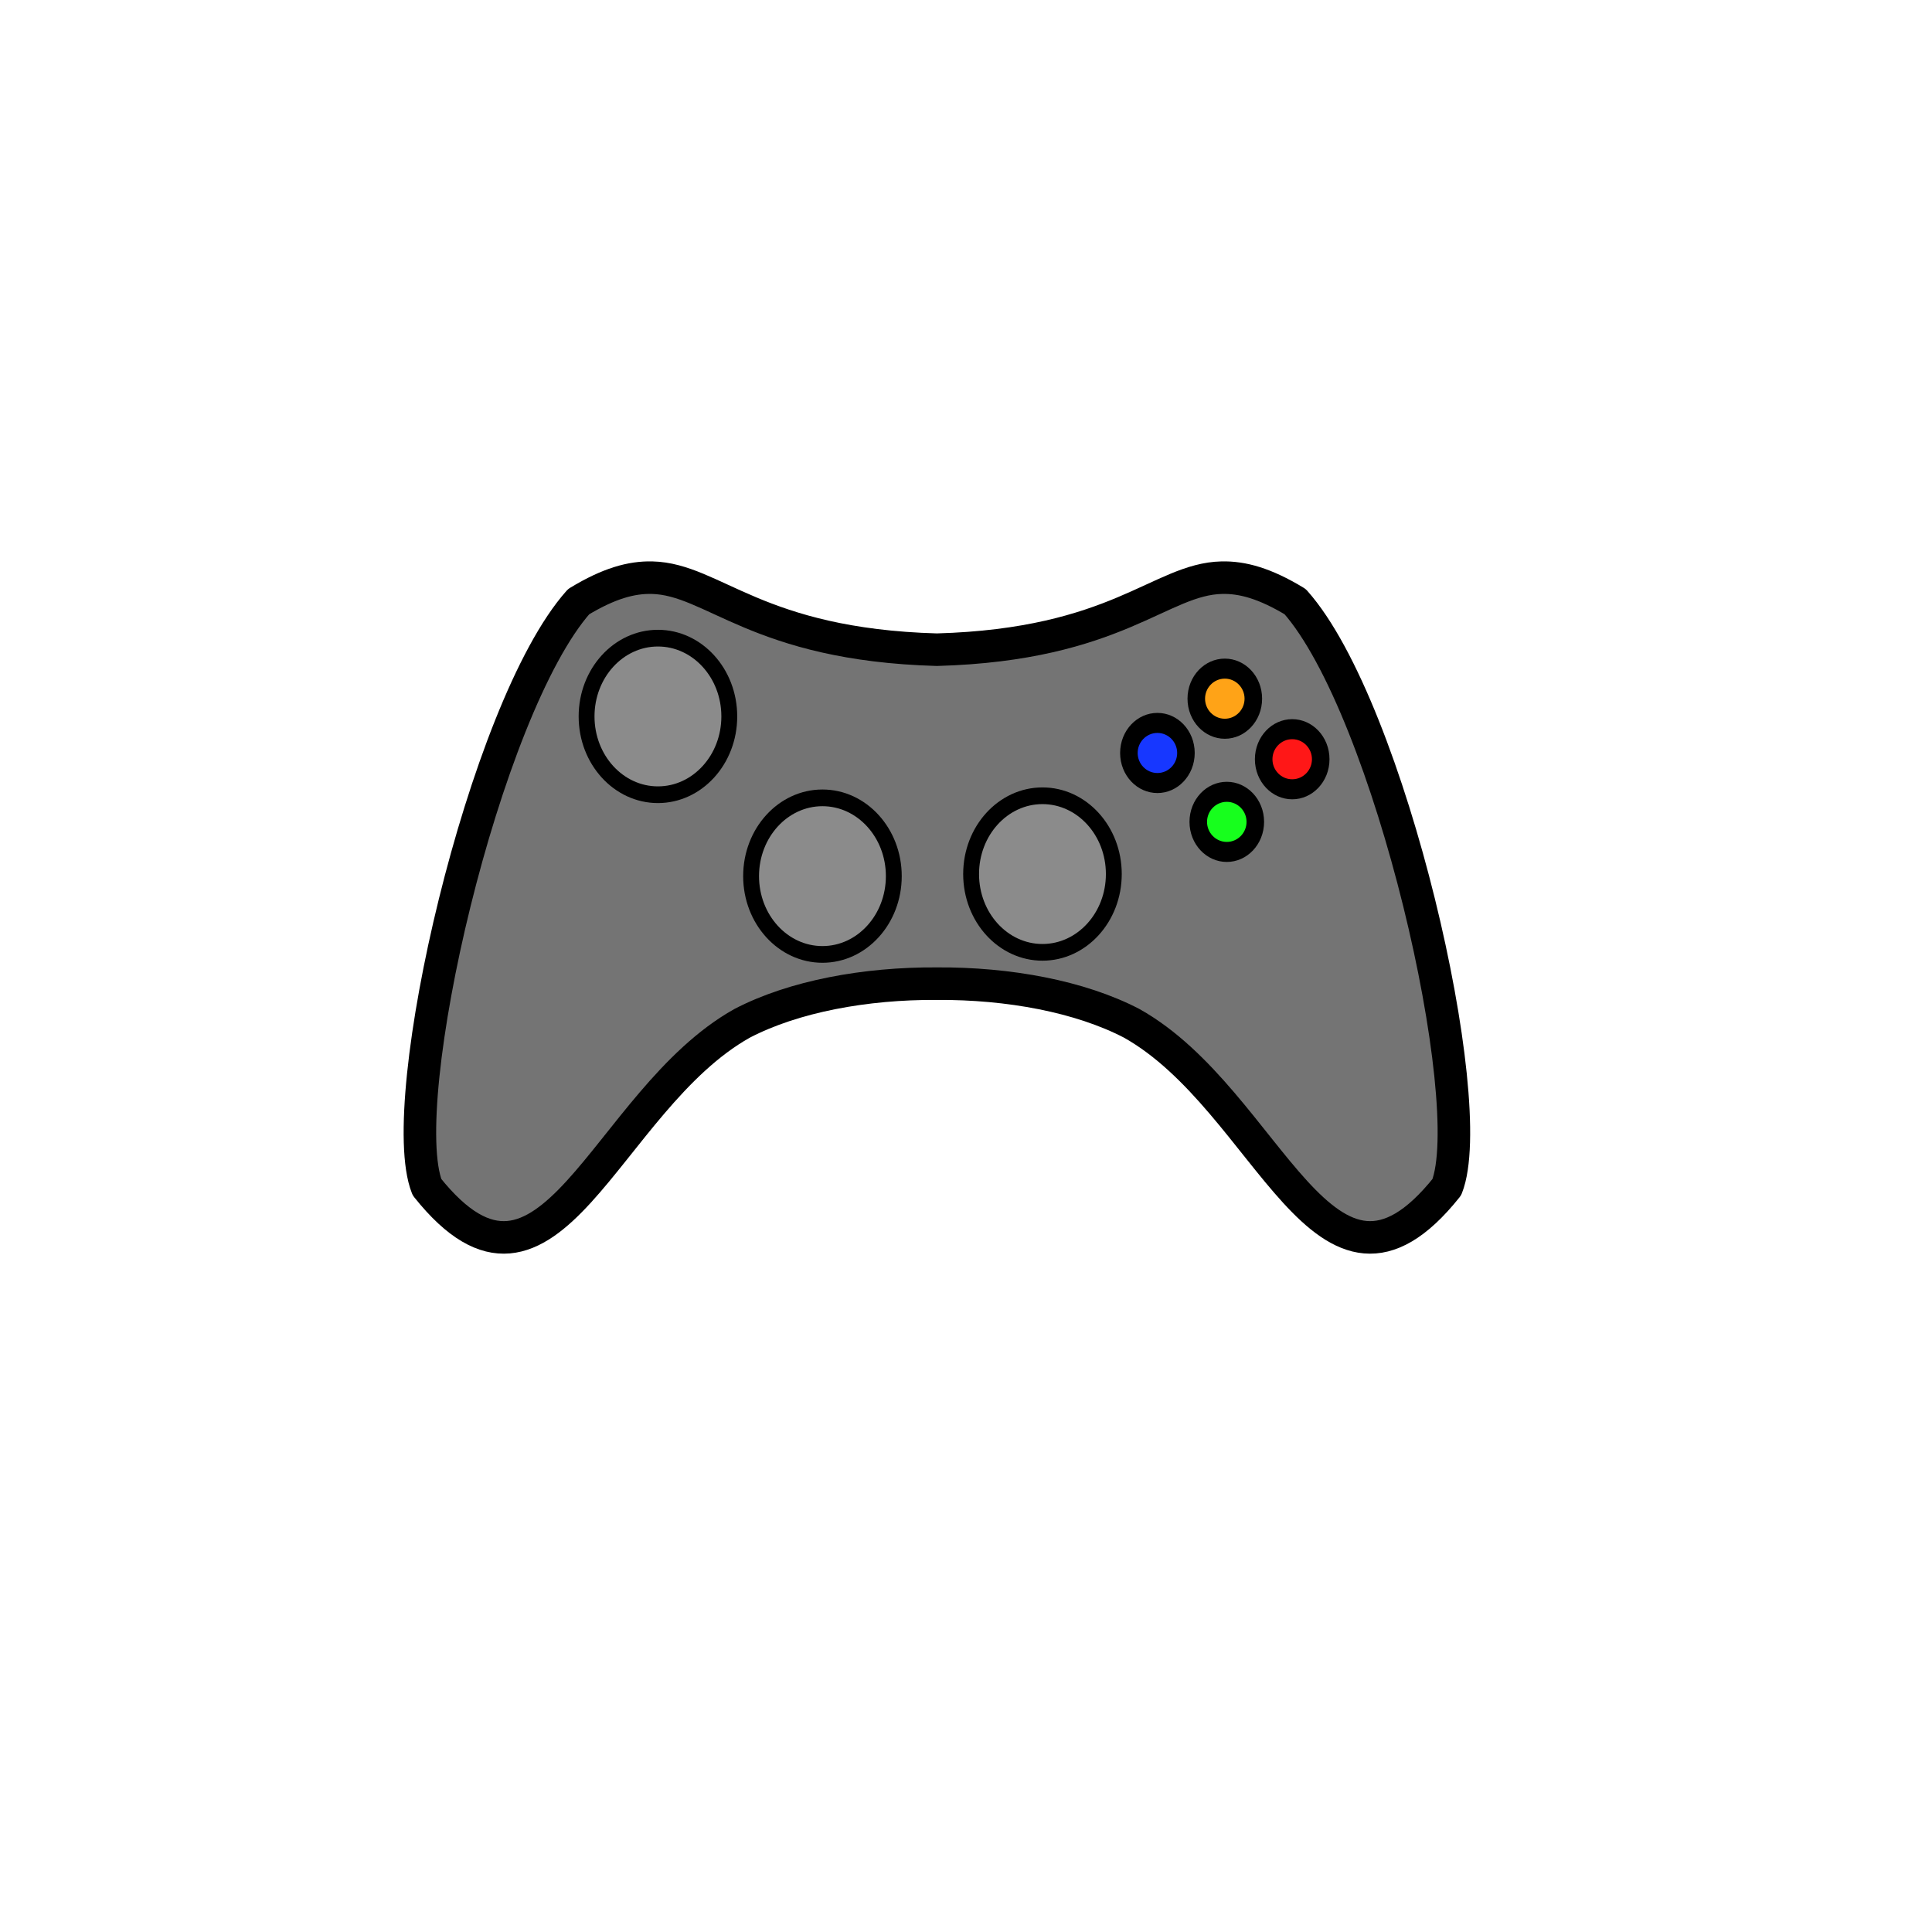
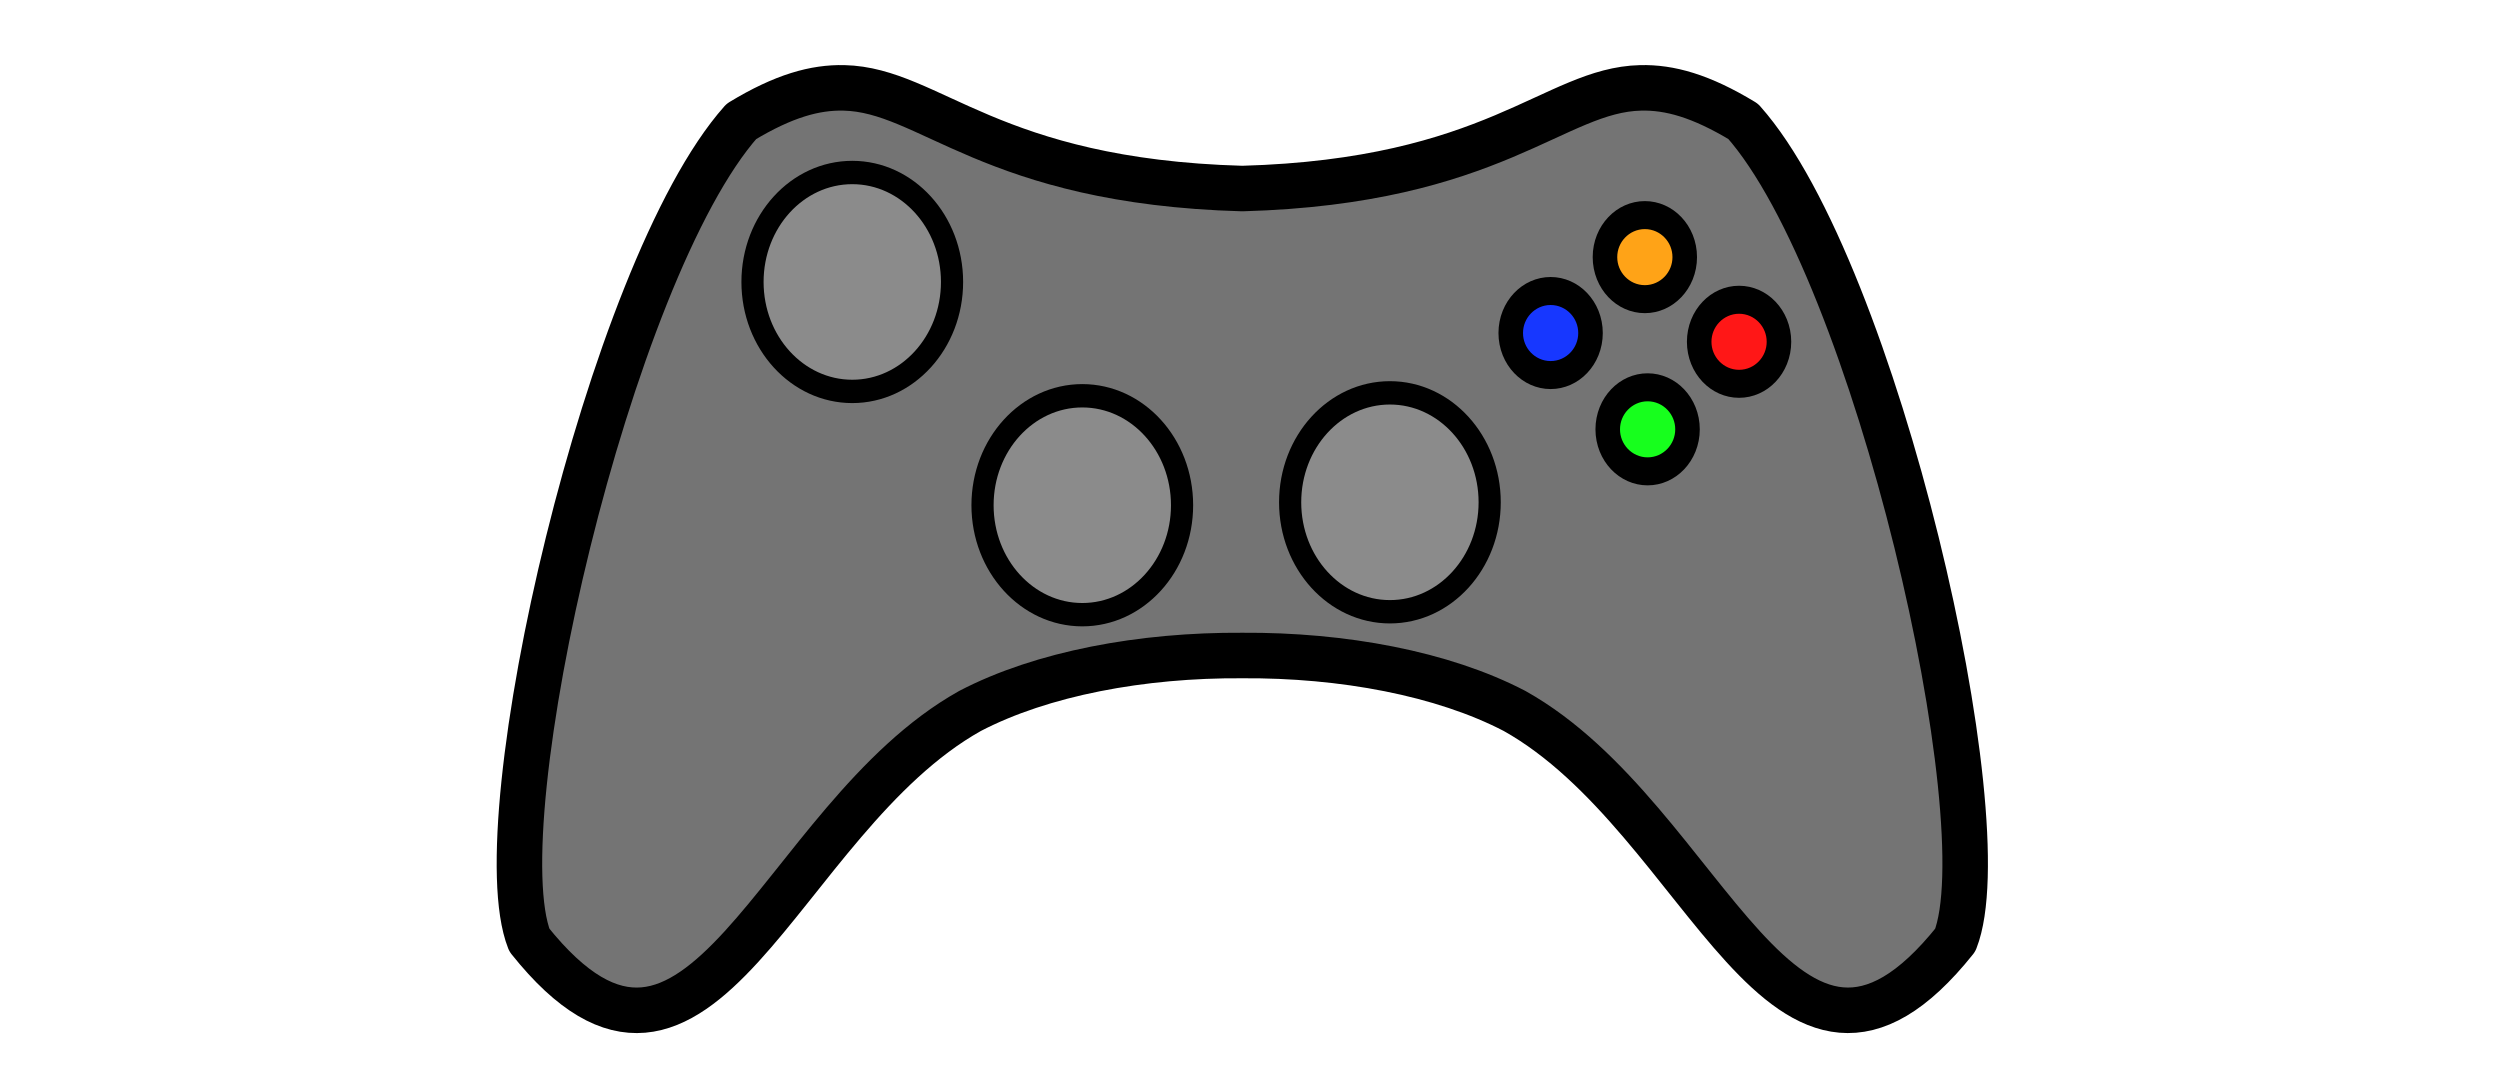
- <svg xmlns="http://www.w3.org/2000/svg" version="1.1" id="svg2" height="50" width="50">
+ <svg xmlns="http://www.w3.org/2000/svg" version="1.1" id="svg2" height="40.3" width="92.55">
  <defs id="defs4" />
-   <g transform="translate(0,-1002.362)" id="layer1">
-     <rect style="fill:#8b8b8b;fill-opacity:1;stroke:#000000;stroke-width:1.014;stroke-linejoin:round;stroke-miterlimit:4;stroke-opacity:1;stroke-dasharray:none" id="rect3016" width="40.261" height="14.135" x="1.967" y="976.804" ry="0" />
-     <path style="fill:none;stroke:#000000;stroke-width:1.7;stroke-linecap:butt;stroke-linejoin:miter;stroke-miterlimit:4;stroke-opacity:1;stroke-dasharray:none" d="m 15.284,987.309 12.875,0.125" id="path3786" />
-     <path style="fill:none;stroke:#000000;stroke-width:1.694px;stroke-linecap:butt;stroke-linejoin:miter;stroke-opacity:1" d="m 4.069,980.487 1.961,0" id="path3788" />
-     <path style="fill:none;stroke:#000000;stroke-width:1.694px;stroke-linecap:butt;stroke-linejoin:miter;stroke-opacity:1" d="m 3.999,982.649 3.773,0" id="path3788-8" />
-     <path style="fill:none;stroke:#000000;stroke-width:1.694px;stroke-linecap:butt;stroke-linejoin:miter;stroke-opacity:1" d="m 7.337,980.384 1.961,0" id="path3788-86" />
-     <path style="fill:none;stroke:#000000;stroke-width:1.694px;stroke-linecap:butt;stroke-linejoin:miter;stroke-opacity:1" d="m 8.971,982.546 1.961,0" id="path3788-0" />
-     <path style="fill:none;stroke:#000000;stroke-width:1.694px;stroke-linecap:butt;stroke-linejoin:miter;stroke-opacity:1" d="m 10.713,980.384 1.961,0" id="path3788-8-1" />
-     <path style="fill:none;stroke:#000000;stroke-width:1.694px;stroke-linecap:butt;stroke-linejoin:miter;stroke-opacity:1" d="m 12.238,982.649 1.961,0" id="path3788-86-6" />
-     <path style="fill:none;stroke:#000000;stroke-width:1.694px;stroke-linecap:butt;stroke-linejoin:miter;stroke-opacity:1" d="m 14.254,980.487 1.961,0" id="path3788-81" />
-     <path style="fill:none;stroke:#000000;stroke-width:1.694px;stroke-linecap:butt;stroke-linejoin:miter;stroke-opacity:1" d="m 15.996,982.649 1.961,0" id="path3788-8-4" />
-     <path style="fill:none;stroke:#000000;stroke-width:1.694px;stroke-linecap:butt;stroke-linejoin:miter;stroke-opacity:1" d="m 17.521,980.384 1.961,0" id="path3788-86-62" />
-     <path style="fill:none;stroke:#000000;stroke-width:1.694px;stroke-linecap:butt;stroke-linejoin:miter;stroke-opacity:1" d="m 19.155,982.546 1.961,0" id="path3788-0-7" />
-     <path style="fill:none;stroke:#000000;stroke-width:1.694px;stroke-linecap:butt;stroke-linejoin:miter;stroke-opacity:1" d="m 20.898,980.384 1.961,0" id="path3788-8-1-2" />
-     <path style="fill:none;stroke:#000000;stroke-width:1.694px;stroke-linecap:butt;stroke-linejoin:miter;stroke-opacity:1" d="m 22.423,982.649 1.961,0" id="path3788-86-6-2" />
-     <path style="fill:none;stroke:#000000;stroke-width:1.694px;stroke-linecap:butt;stroke-linejoin:miter;stroke-opacity:1" d="m 24.275,980.384 1.961,0" id="path3788-81-5" />
-     <path style="fill:none;stroke:#000000;stroke-width:1.694px;stroke-linecap:butt;stroke-linejoin:miter;stroke-opacity:1" d="m 26.018,982.546 1.961,0" id="path3788-8-4-9" />
-     <path style="fill:none;stroke:#000000;stroke-width:1.694px;stroke-linecap:butt;stroke-linejoin:miter;stroke-opacity:1" d="m 27.543,980.281 1.961,0" id="path3788-86-62-6" />
-     <path style="fill:none;stroke:#000000;stroke-width:1.694px;stroke-linecap:butt;stroke-linejoin:miter;stroke-opacity:1" d="m 29.177,982.443 1.961,0" id="path3788-0-7-6" />
-     <path style="fill:none;stroke:#000000;stroke-width:1.694px;stroke-linecap:butt;stroke-linejoin:miter;stroke-opacity:1" d="m 30.92,980.281 3.148,0" id="path3788-8-1-2-3" />
-     <path style="fill:none;stroke:#000000;stroke-width:1.694px;stroke-linecap:butt;stroke-linejoin:miter;stroke-opacity:1" d="m 32.445,982.546 1.961,0" id="path3788-86-6-2-1" />
-     <path style="fill:none;stroke:#000000;stroke-width:1.694px;stroke-linecap:butt;stroke-linejoin:miter;stroke-opacity:1" d="m 35.46,980.309 3.929,0" id="path3788-8-8" />
-     <path style="fill:none;stroke:#000000;stroke-width:1.694px;stroke-linecap:butt;stroke-linejoin:miter;stroke-opacity:1" d="m 35.616,982.528 2.961,-0.031 -0.012,2.156 -1.031,3e-4 0,-1.969" id="path3788-8-8-8" />
-     <path style="fill:none;stroke:#000000;stroke-width:1.694px;stroke-linecap:butt;stroke-linejoin:miter;stroke-opacity:1" d="m 4.038,984.893 1.961,0" id="path3788-5" />
-     <path style="fill:none;stroke:#000000;stroke-width:1.694px;stroke-linecap:butt;stroke-linejoin:miter;stroke-opacity:1" d="m 3.968,987.055 3.773,0" id="path3788-8-12" />
-     <path style="fill:none;stroke:#000000;stroke-width:1.694px;stroke-linecap:butt;stroke-linejoin:miter;stroke-opacity:1" d="m 7.306,984.79 1.961,0" id="path3788-86-9" />
-     <path style="fill:none;stroke:#000000;stroke-width:1.694px;stroke-linecap:butt;stroke-linejoin:miter;stroke-opacity:1" d="m 8.94,986.952 1.961,0" id="path3788-0-2" />
-     <path style="fill:none;stroke:#000000;stroke-width:1.694px;stroke-linecap:butt;stroke-linejoin:miter;stroke-opacity:1" d="m 10.683,984.79 1.961,0" id="path3788-8-1-3" />
-     <path style="fill:none;stroke:#000000;stroke-width:1.694px;stroke-linecap:butt;stroke-linejoin:miter;stroke-opacity:1" d="m 12.208,987.055 1.961,0" id="path3788-86-6-0" />
-     <path style="fill:none;stroke:#000000;stroke-width:1.694px;stroke-linecap:butt;stroke-linejoin:miter;stroke-opacity:1" d="m 14.223,984.893 1.961,0" id="path3788-81-8" />
-     <path style="fill:none;stroke:#000000;stroke-width:1.694px;stroke-linecap:butt;stroke-linejoin:miter;stroke-opacity:1" d="m 17.491,984.79 1.961,0" id="path3788-86-62-8" />
-     <path style="fill:none;stroke:#000000;stroke-width:1.694px;stroke-linecap:butt;stroke-linejoin:miter;stroke-opacity:1" d="m 20.868,984.79 1.961,0" id="path3788-8-1-2-6" />
-     <path style="fill:none;stroke:#000000;stroke-width:1.694px;stroke-linecap:butt;stroke-linejoin:miter;stroke-opacity:1" d="m 24.244,984.79 1.961,0" id="path3788-81-5-6" />
-     <path style="fill:none;stroke:#000000;stroke-width:1.694px;stroke-linecap:butt;stroke-linejoin:miter;stroke-opacity:1" d="m 27.512,984.687 1.961,0" id="path3788-86-62-6-7" />
-     <path style="fill:none;stroke:#000000;stroke-width:1.694px;stroke-linecap:butt;stroke-linejoin:miter;stroke-opacity:1" d="m 29.115,986.943 1.961,0" id="path3788-0-7-6-2" />
-     <path style="fill:none;stroke:#000000;stroke-width:1.694px;stroke-linecap:butt;stroke-linejoin:miter;stroke-opacity:1" d="m 30.608,984.656 1.961,0" id="path3788-8-1-2-3-7" />
-     <path style="fill:none;stroke:#000000;stroke-width:1.694px;stroke-linecap:butt;stroke-linejoin:miter;stroke-opacity:1" d="m 32.147,986.84 1.961,0" id="path3788-86-6-2-1-1" />
-     <path style="fill:none;stroke:#000000;stroke-width:1.694px;stroke-linecap:butt;stroke-linejoin:miter;stroke-opacity:1" d="m 33.491,984.59 1.961,0" id="path3788-86-6-2-1-1-2" />
-     <path style="fill:none;stroke:#000000;stroke-width:1.694px;stroke-linecap:butt;stroke-linejoin:miter;stroke-opacity:1" d="m 35.241,986.871 1.961,0" id="path3788-0-7-6-2-6" />
-     <path style="fill:none;stroke:#000000;stroke-width:1.694px;stroke-linecap:butt;stroke-linejoin:miter;stroke-opacity:1" d="m 37.679,986.871 1.961,0" id="path3788-0-7-6-2-6-0" />
-     <path style="fill:#747474;fill-opacity:1;stroke:#000000;stroke-width:0.842px;stroke-linecap:butt;stroke-linejoin:round;stroke-opacity:1" d="m 29.287,1028.845 c 3.576,2.002 4.984,8.213 8.156,4.241 0.865,-2.197 -1.469,-12.39 -3.924,-15.153 -0.785,-0.476 -1.366,-0.633 -1.898,-0.621 -1.596,0.036 -2.706,1.733 -7.374,1.864 -4.668,-0.131 -5.778,-1.827 -7.374,-1.864 -0.532,-0.012 -1.113,0.145 -1.898,0.621 -2.455,2.763 -4.789,12.957 -3.924,15.153 3.173,3.972 4.58,-2.239 8.156,-4.241 1.333,-0.694 3.184,-1.038 5.04,-1.026 1.856,-0.012 3.707,0.332 5.04,1.026 z" id="path4279" />
-     <path style="fill:#8b8b8b;fill-opacity:1;stroke:#000000;stroke-width:0.5;stroke-linejoin:round;stroke-miterlimit:4;stroke-opacity:1;stroke-dasharray:none" id="path4300" d="m 19.688,22.344 a 2.25,2.344 0 1 1 -4.5,0 2.25,2.344 0 1 1 4.5,0 z" transform="matrix(0.8207584,0,0,0.8643618,2.714855,1001.59)" />
-     <path style="fill:#8b8b8b;fill-opacity:1;stroke:#000000;stroke-width:0.5;stroke-linejoin:round;stroke-miterlimit:4;stroke-opacity:1;stroke-dasharray:none" id="path4300-9" d="m 19.688,22.344 a 2.25,2.344 0 1 1 -4.5,0 2.25,2.344 0 1 1 4.5,0 z" transform="matrix(0.8207584,0,0,0.8643618,6.972539,1005.723)" />
-     <path style="fill:#8b8b8b;fill-opacity:1;stroke:#000000;stroke-width:0.5;stroke-linejoin:round;stroke-miterlimit:4;stroke-opacity:1;stroke-dasharray:none" id="path4300-1" d="m 19.688,22.344 a 2.25,2.344 0 1 1 -4.5,0 2.25,2.344 0 1 1 4.5,0 z" transform="matrix(0.8207584,0,0,0.8643618,12.66655,1005.669)" />
-     <path style="fill:#ff1717;fill-opacity:1;stroke:#000000;stroke-width:0.5;stroke-linejoin:round;stroke-miterlimit:4;stroke-opacity:1;stroke-dasharray:none" id="path4327" d="m 17.375,8.25 a 0.812,0.75 0 1 1 -1.625,0 0.812,0.75 0 1 1 1.625,0 z" transform="matrix(0.9085887,0,0,1.036596,18.3935,1013.459)" />
-     <path style="fill:#1737ff;fill-opacity:1;stroke:#000000;stroke-width:0.5;stroke-linejoin:round;stroke-miterlimit:4;stroke-opacity:1;stroke-dasharray:none" id="path4327-6" d="m 17.375,8.25 a 0.812,0.75 0 1 1 -1.625,0 0.812,0.75 0 1 1 1.625,0 z" transform="matrix(0.9085887,0,0,1.036596,14.90527,1013.297)" />
-     <path style="fill:#ffa317;fill-opacity:1;stroke:#000000;stroke-width:0.5;stroke-linejoin:round;stroke-miterlimit:4;stroke-opacity:1;stroke-dasharray:none" id="path4327-6-9" d="m 17.375,8.25 a 0.812,0.75 0 1 1 -1.625,0 0.812,0.75 0 1 1 1.625,0 z" transform="matrix(0.9085887,0,0,1.036596,16.64938,1011.892)" />
-     <path style="fill:#17ff1d;fill-opacity:1;stroke:#000000;stroke-width:0.5;stroke-linejoin:round;stroke-miterlimit:4;stroke-opacity:1;stroke-dasharray:none" id="path4327-6-9-1" d="m 17.375,8.25 a 0.812,0.75 0 1 1 -1.625,0 0.812,0.75 0 1 1 1.625,0 z" transform="matrix(0.9085887,0,0,1.036596,16.70068,1015.08)" />
+   <g transform="translate(0,-1012.062)" id="layer1">
+     <path style="fill:#747474;fill-opacity:1;stroke:#000000;stroke-width:1.685px;stroke-linecap:butt;stroke-linejoin:round;stroke-opacity:1" d="m 56.07,1038.382 c 7.153,4.003 9.967,16.426 16.313,8.482 1.73,-4.394 -2.938,-24.781 -7.849,-30.307 -1.571,-0.953 -2.732,-1.267 -3.796,-1.242 -3.191,0.072 -5.413,3.466 -14.748,3.727 -9.335,-0.261 -11.557,-3.655 -14.748,-3.727 -1.064,-0.024 -2.225,0.29 -3.796,1.242 -4.911,5.526 -9.579,25.913 -7.849,30.307 6.345,7.945 9.16,-4.478 16.313,-8.482 2.665,-1.389 6.368,-2.077 10.08,-2.053 3.712,-0.024 7.415,0.664 10.08,2.053 z" id="path4279" />
+     <path style="fill:#8b8b8b;fill-opacity:1;stroke:#000000;stroke-width:0.5;stroke-linejoin:round;stroke-miterlimit:4;stroke-opacity:1;stroke-dasharray:none" id="path4300" d="m 19.688,22.344 a 2.25,2.344 0 1 1 -4.5,0 2.25,2.344 0 1 1 4.5,0 z" transform="matrix(1.641517,0,0,1.728724,2.926306,983.8735)" />
+     <path style="fill:#8b8b8b;fill-opacity:1;stroke:#000000;stroke-width:0.5;stroke-linejoin:round;stroke-miterlimit:4;stroke-opacity:1;stroke-dasharray:none" id="path4300-9" d="m 19.688,22.344 a 2.25,2.344 0 1 1 -4.5,0 2.25,2.344 0 1 1 4.5,0 z" transform="matrix(1.641517,0,0,1.728724,11.44168,992.1389)" />
+     <path style="fill:#8b8b8b;fill-opacity:1;stroke:#000000;stroke-width:0.5;stroke-linejoin:round;stroke-miterlimit:4;stroke-opacity:1;stroke-dasharray:none" id="path4300-1" d="m 19.688,22.344 a 2.25,2.344 0 1 1 -4.5,0 2.25,2.344 0 1 1 4.5,0 z" transform="matrix(1.641517,0,0,1.728724,22.8297,992.0307)" />
+     <path style="fill:#ff1717;fill-opacity:1;stroke:#000000;stroke-width:0.5;stroke-linejoin:round;stroke-miterlimit:4;stroke-opacity:1;stroke-dasharray:none" id="path4327" d="m 17.375,8.25 a 0.812,0.75 0 1 1 -1.625,0 0.812,0.75 0 1 1 1.625,0 z" transform="matrix(1.817177,0,0,2.073193,34.28359,1007.611)" />
+     <path style="fill:#1737ff;fill-opacity:1;stroke:#000000;stroke-width:0.5;stroke-linejoin:round;stroke-miterlimit:4;stroke-opacity:1;stroke-dasharray:none" id="path4327-6" d="m 17.375,8.25 a 0.812,0.75 0 1 1 -1.625,0 0.812,0.75 0 1 1 1.625,0 z" transform="matrix(1.817177,0,0,2.073193,27.30714,1007.287)" />
+     <path style="fill:#ffa317;fill-opacity:1;stroke:#000000;stroke-width:0.5;stroke-linejoin:round;stroke-miterlimit:4;stroke-opacity:1;stroke-dasharray:none" id="path4327-6-9" d="m 17.375,8.25 a 0.812,0.75 0 1 1 -1.625,0 0.812,0.75 0 1 1 1.625,0 z" transform="matrix(1.817177,0,0,2.073193,30.79537,1004.477)" />
+     <path style="fill:#17ff1d;fill-opacity:1;stroke:#000000;stroke-width:0.5;stroke-linejoin:round;stroke-miterlimit:4;stroke-opacity:1;stroke-dasharray:none" id="path4327-6-9-1" d="m 17.375,8.25 a 0.812,0.75 0 1 1 -1.625,0 0.812,0.75 0 1 1 1.625,0 z" transform="matrix(1.817177,0,0,2.073193,30.89796,1010.852)" />
  </g>
</svg>
